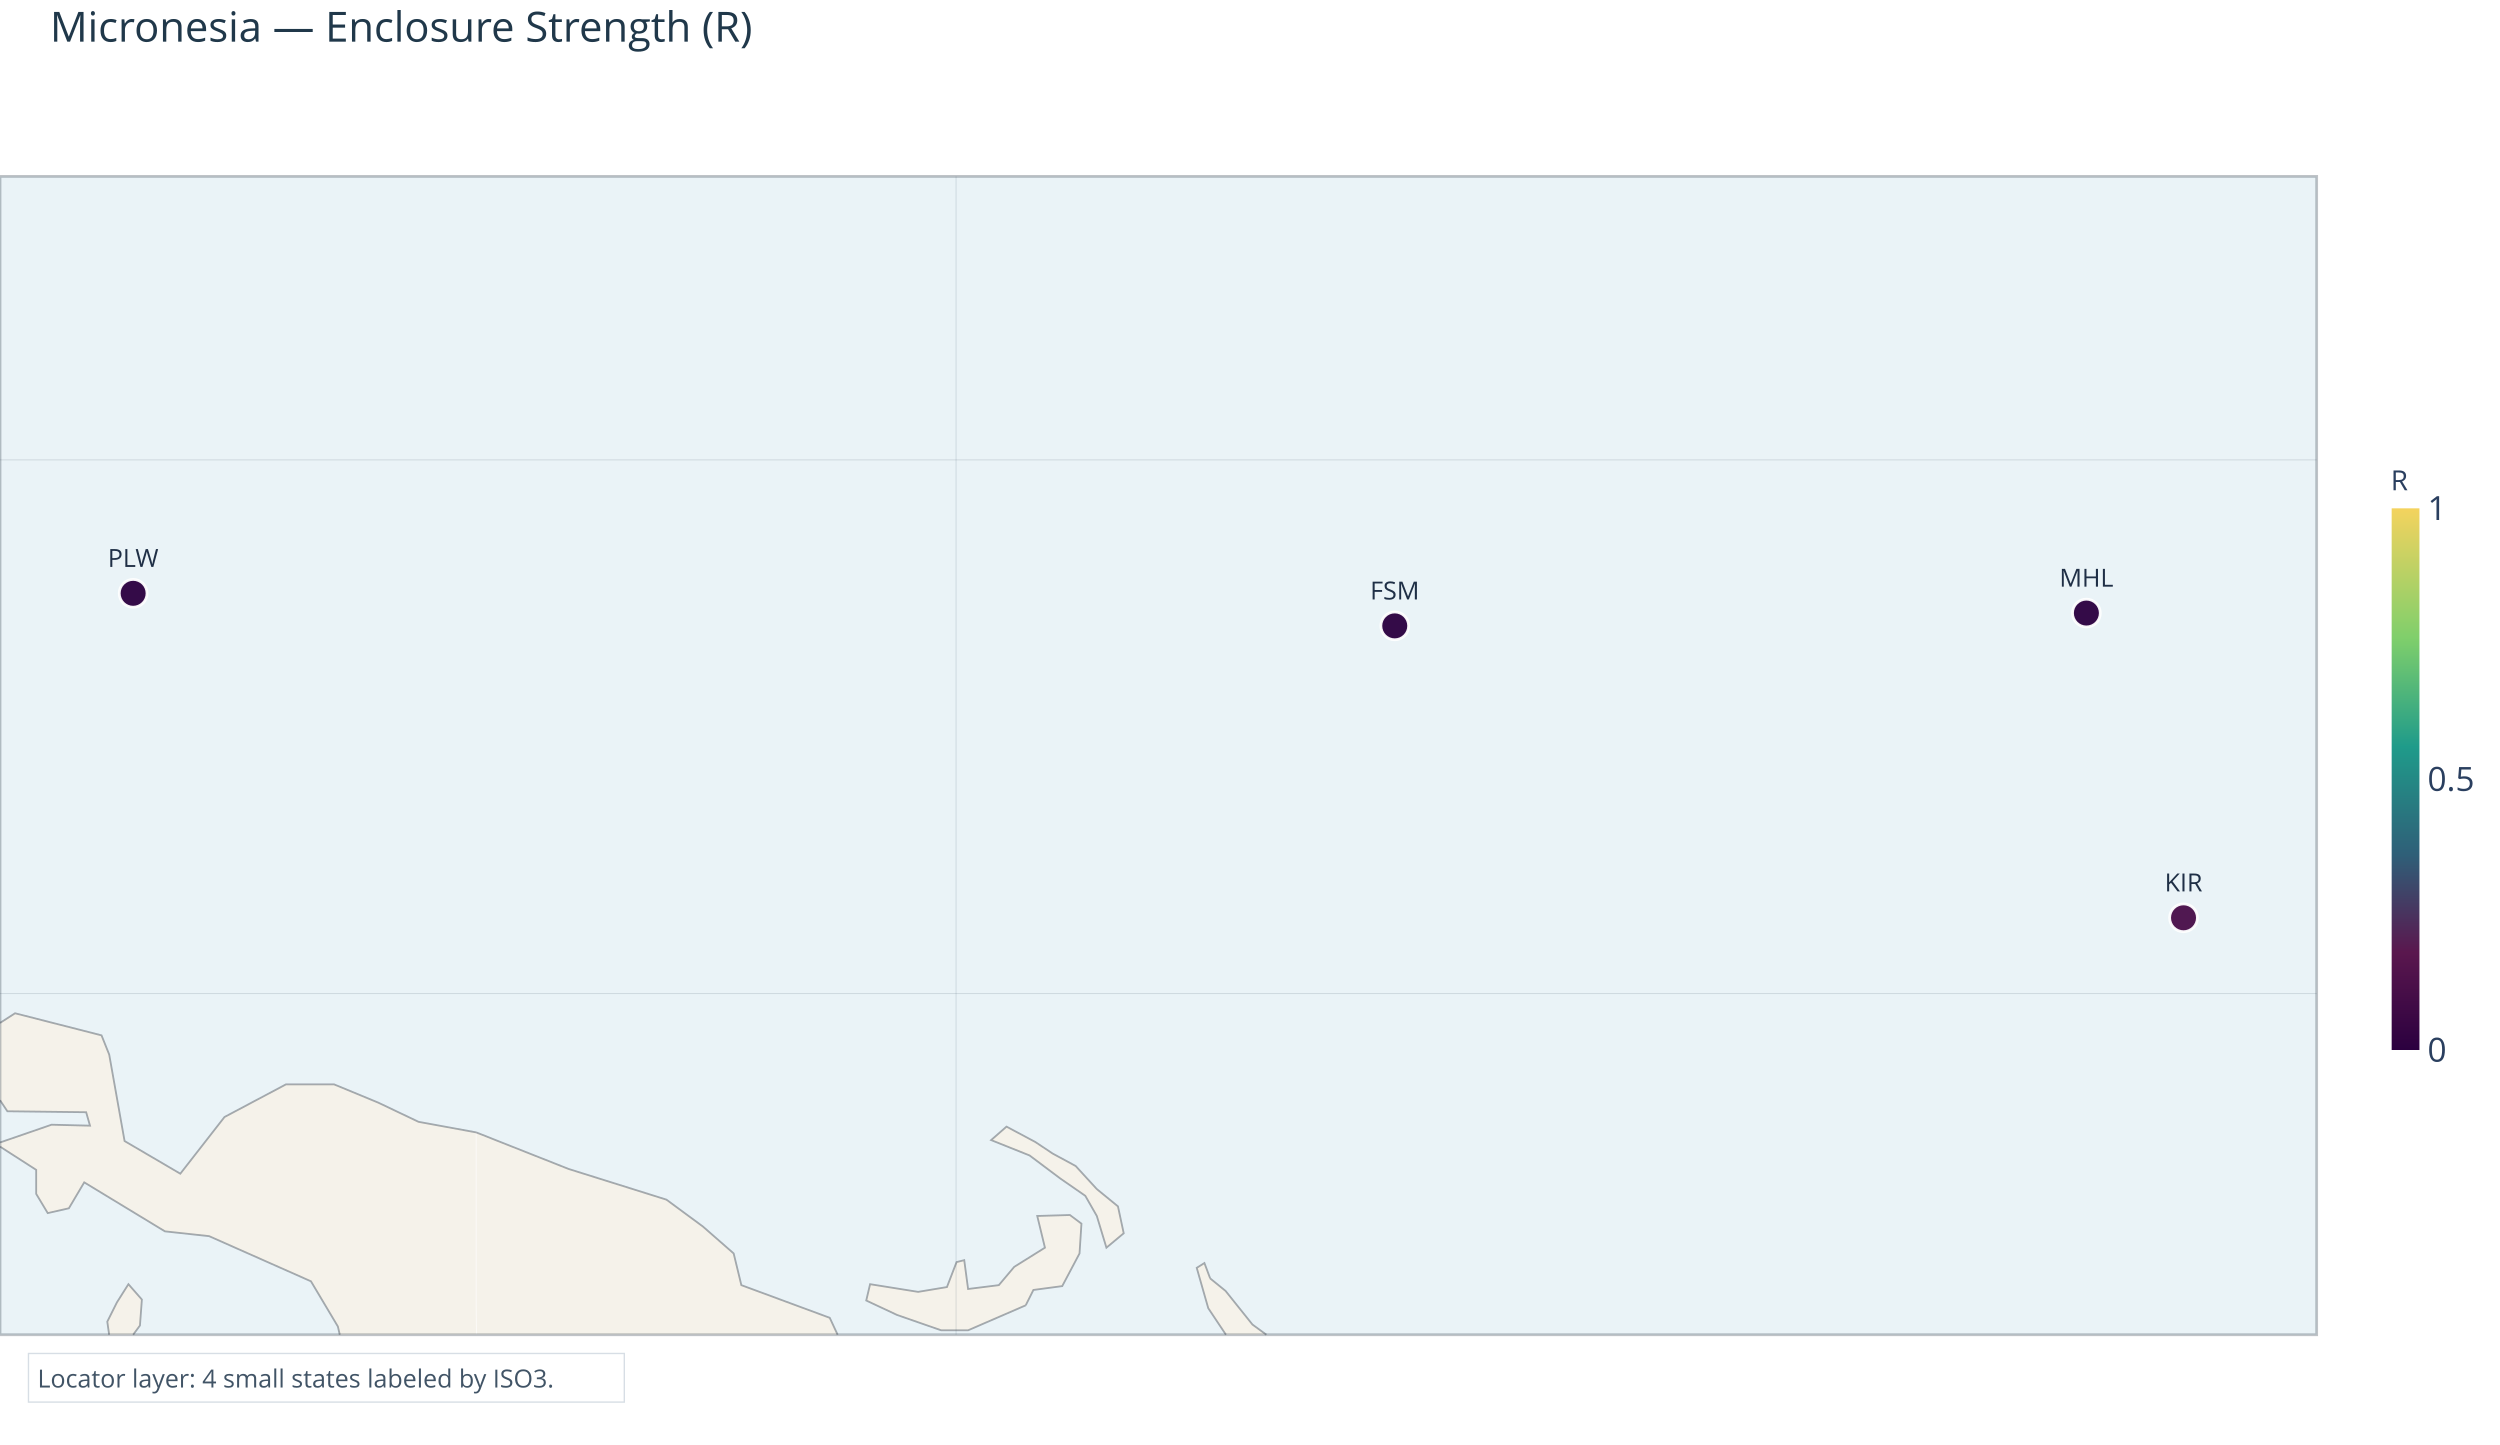
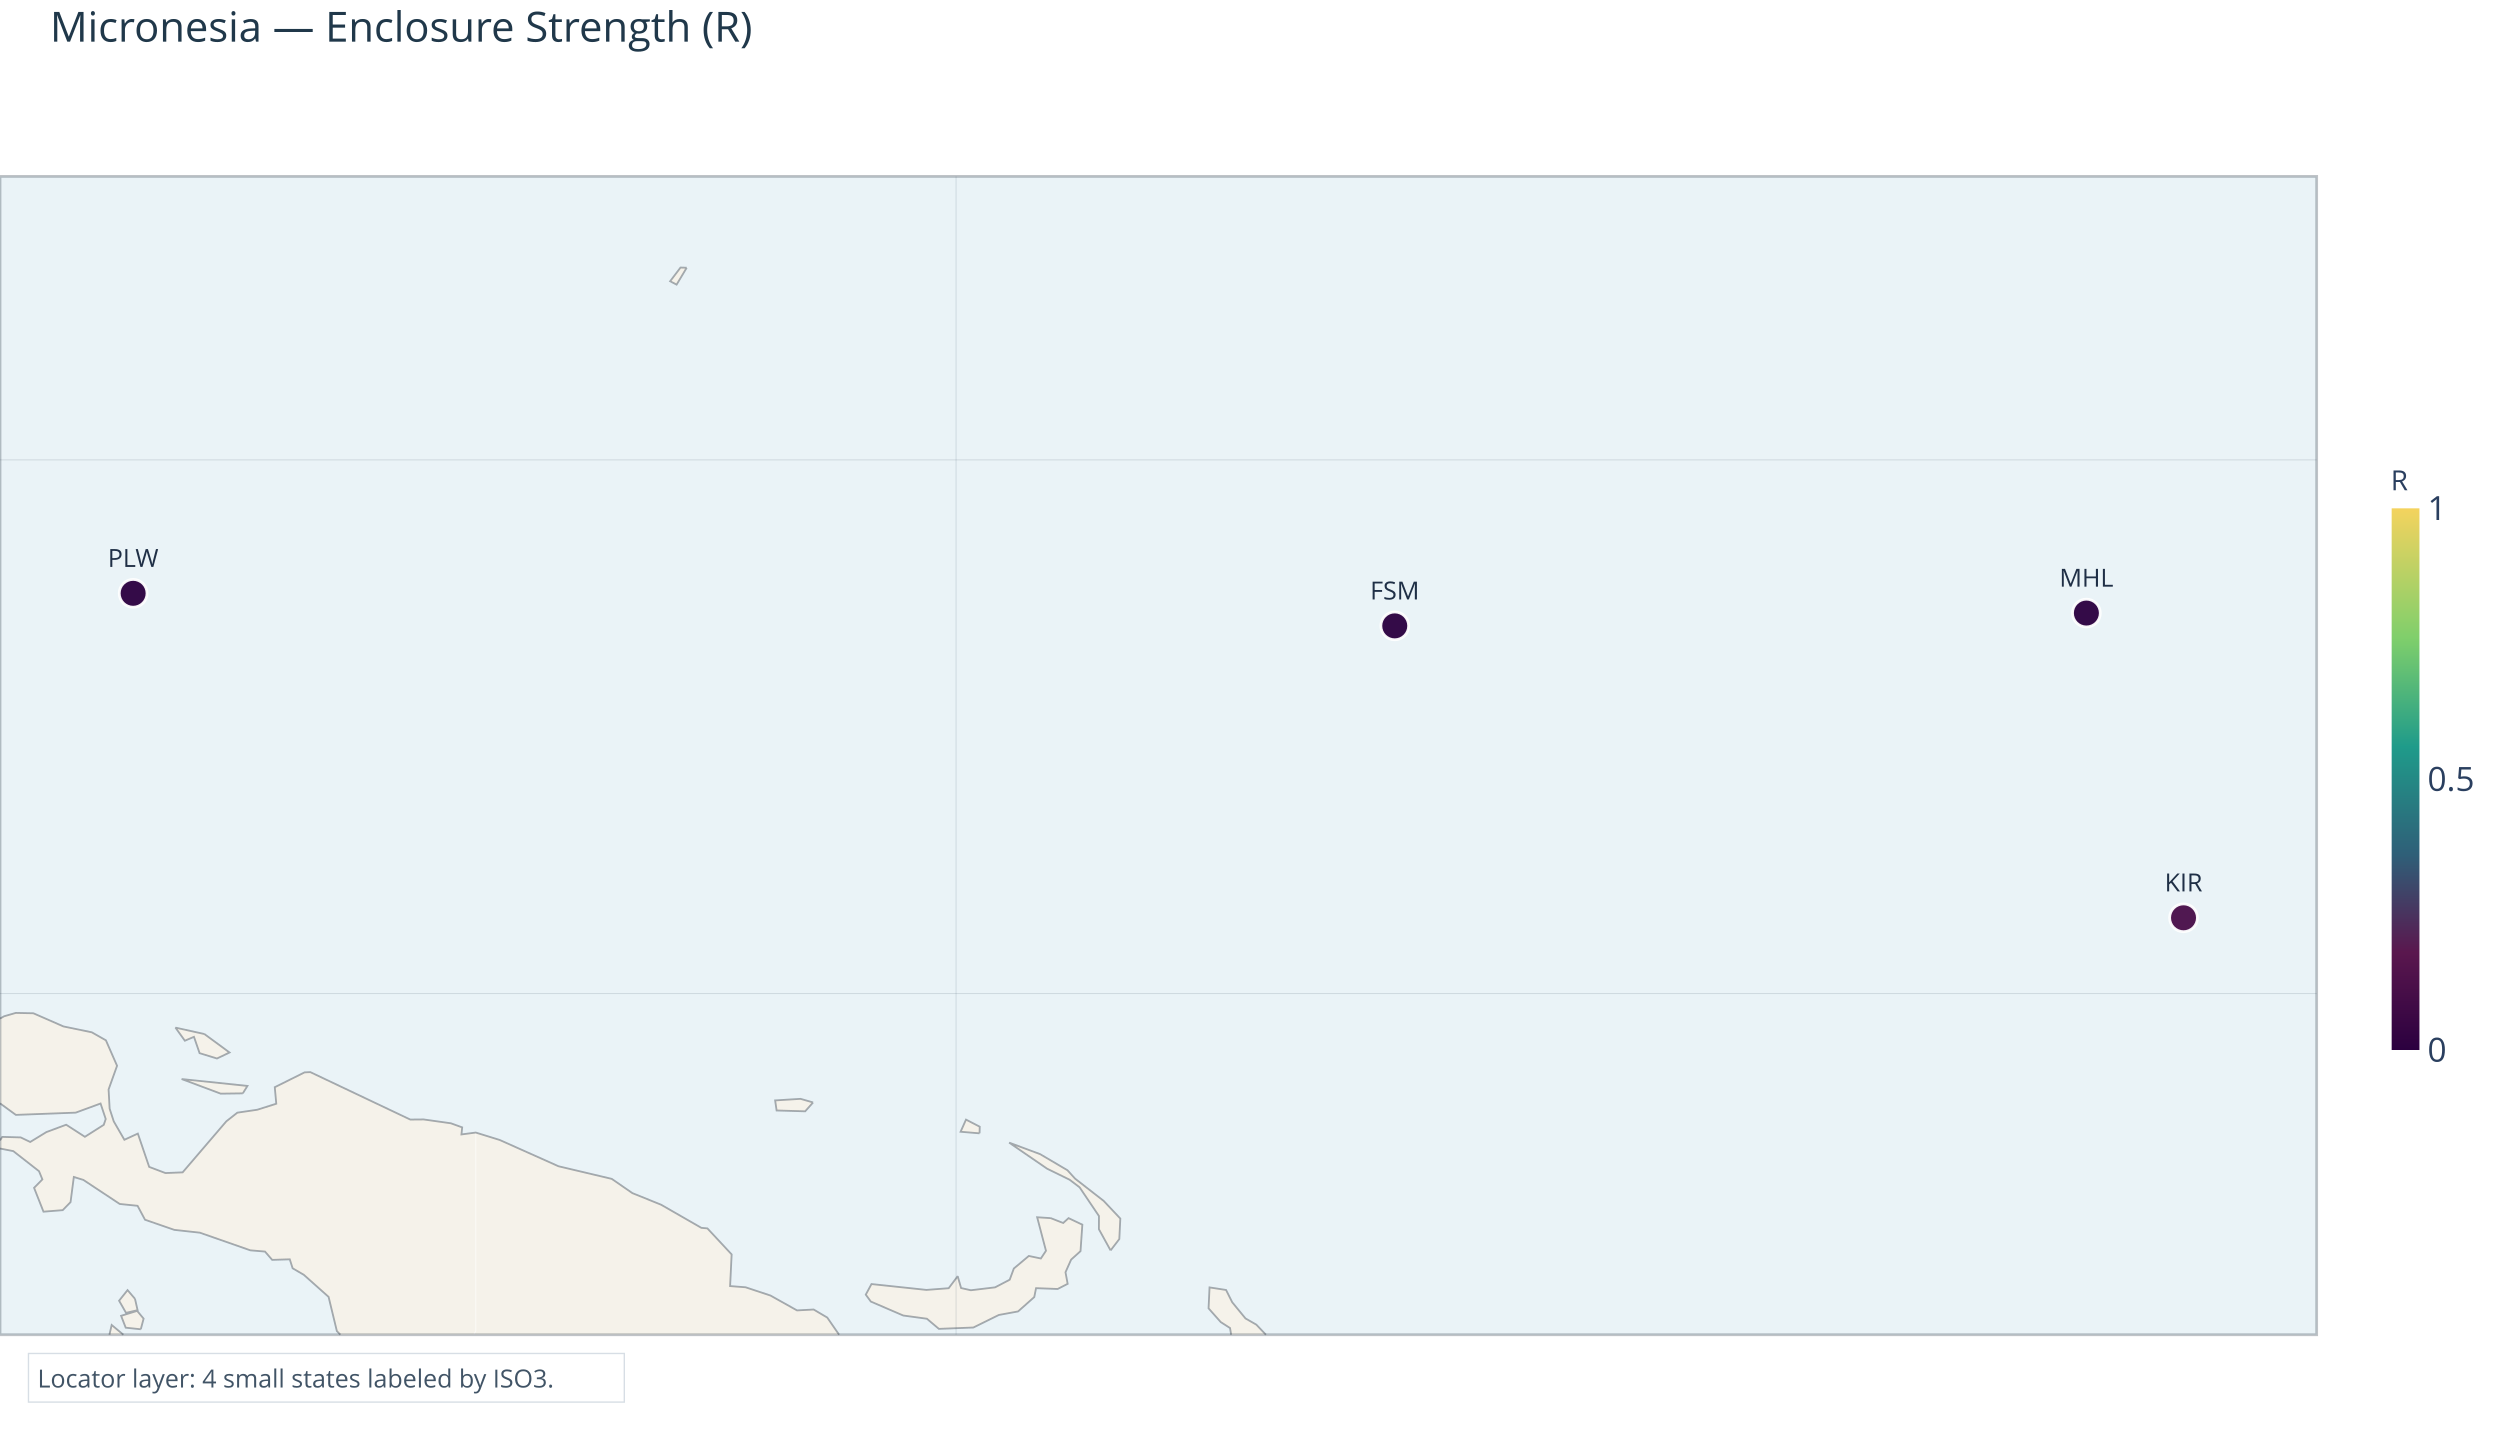
<svg xmlns="http://www.w3.org/2000/svg" class="main-svg" width="900" height="520" style="" viewBox="0 0 900 520">
  <rect x="0" y="0" width="900" height="520" style="fill: rgb(255, 255, 255); fill-opacity: 1;" />
-   <defs id="defs-a50747">
+   <defs id="defs-13a97f">
    <g class="clips">
-       <clipPath id="clipa50747geo">
+       <clipPath id="clip13a97fgeo">
        <rect x="-0.5" y="63.002" width="835" height="417.997" />
      </clipPath>
    </g>
    <g class="gradients">
-       <linearGradient x1="0" x2="0" y1="1" y2="0" id="ga50747-cbcoloraxis">
+       <linearGradient x1="0" y1="1" x2="0" y2="0" gradientUnits="objectBoundingBox" id="g13a97f-cbcoloraxis">
        <stop offset="0%" stop-color="rgb(43, 0, 63)" stop-opacity="1" />
        <stop offset="18%" stop-color="rgb(90, 23, 78)" stop-opacity="1" />
        <stop offset="36%" stop-color="rgb(47, 95, 120)" stop-opacity="1" />
        <stop offset="56%" stop-color="rgb(31, 155, 138)" stop-opacity="1" />
        <stop offset="76%" stop-color="rgb(127, 207, 107)" stop-opacity="1" />
        <stop offset="100%" stop-color="rgb(244, 211, 94)" stop-opacity="1" />
      </linearGradient>
    </g>
    <g class="patterns" />
  </defs>
  <g class="bglayer" />
  <g class="layer-below">
    <g class="imagelayer" />
    <g class="shapelayer" />
  </g>
  <g class="cartesianlayer" />
  <g class="polarlayer" />
  <g class="smithlayer" />
  <g class="ternarylayer" />
  <g class="geolayer">
-     <g class="geo geo" clip-path="url(#clipa50747geo)">
+     <g class="geo geo" clip-path="url(#clip13a97fgeo)">
      <g class="layer bg">
        <rect x="-0.5" y="63.002" width="835" height="417.997" style="pointer-events: all; fill: rgb(255, 255, 255); fill-opacity: 0;" />
      </g>
      <g class="layer ocean">
-         <path d="M394.853,428.068L387.245,419.767L378.944,415.271L372.719,411.121L362.343,405.587L356.809,410.429L370.644,415.963L381.711,424.264L390.703,430.489L394.853,437.752L398.312,449.165L404.537,443.977L402.462,434.293ZM369.26,469.916L372.027,464.383L382.403,462.999L388.628,451.24L389.32,440.519L385.169,437.406L373.41,437.752L376.177,449.165L365.11,456.082L359.576,462.653L348.509,464.037L347.125,453.661L344.359,454.353L340.9,463.345L330.524,465.074L313.232,462.308L311.848,468.187L322.916,473.375L338.825,478.909L348.509,478.909L358.884,474.413ZM301.546,480.498L298.706,474.413L266.887,462.653L264.12,451.24L253.053,441.556L239.91,431.872L204.633,420.805L171.431,407.663L150.68,403.858L136.154,396.941L120.245,390.37L102.952,390.37L80.817,402.129L64.908,422.534L44.848,410.775L39.315,379.648L36.548,372.731L5.421,364.777L-5.684341886080802e-14,368.261L-5.684341886080802e-14,63.502L834,63.502L834,480.498L455.897,480.498L450.882,476.834L441.198,464.729L435.664,460.233L435.664,460.233L433.589,454.699L430.822,456.428L434.973,470.954L441.335,480.498L301.546,480.498ZM-5.684341886080802e-14,396.073L2.654,400.054L31.014,400.4L32.398,405.242L18.563,404.896L-5.684341886080802e-14,411.297L-5.684341886080802e-14,396.073ZM-5.684341886080802e-14,412.775L13.03,421.151L13.03,429.797L17.18,436.714L24.789,434.985L30.322,425.647L59.374,443.286L75.284,445.015L111.944,461.27L121.628,477.525L122.322,480.498L47.937,480.498L47.937,480.498L50.382,477.179L51.074,467.841L46.232,462.308L42.081,468.879L38.623,475.796L39.295,480.498L-5.684341886080802e-14,480.498Z" style="stroke: none; fill: rgb(234, 243, 247); fill-opacity: 1;" />
+         <path d="M50.683,478.54L51.699,474.714L49.382,471.915L43.6,473.69L45.253,477.968ZM48.594,467.569L45.917,464.442L42.874,468.258L45.371,472.624L49.534,471.668ZM378.271,438.528L373.382,438.216L376.549,450.279L374.709,453.058L370.373,452.145L364.978,456.67L363.498,460.688L358.242,463.444L349.506,464.491L345.993,463.695L344.768,459.436L341.518,463.76L333.515,464.367L313.734,462.261L311.68,466.074L313.499,468.564L325.167,473.586L333.681,474.744L338.004,478.394L350.419,477.906L359.583,473.388L366.507,472.117L372.337,466.935L372.98,463.737L380.761,464.033L384.358,462.18L383.576,458.009L385.603,453.465L388.985,450.412L389.642,440.885L384.683,438.528L382.739,440.283ZM399.809,450.156L402.956,446.05L403.316,438.687L397.347,432.348L387.021,424.303L384.282,421.286L374.426,415.487L363.297,411.349L376.964,420.731L385.063,424.7L388.66,427.44L395.625,437.777L395.604,442.51ZM247.212,96.386L244.978,96.321L241.25,101.249L243.574,102.465ZM352.639,408.001L352.701,405.609L347.763,403.057L345.813,407.432ZM292.709,396.881L288.185,395.584L279.049,396.152L279.581,399.774L289.859,400.076ZM87.409,393.61L89.076,390.938L65.387,388.458L79.462,393.721ZM73.583,372.25L63.167,369.946L66.549,374.659L69.827,373.261L71.854,379.145L78.113,381.06L82.623,378.901ZM44.407,480.498L40.204,476.996L39.392,480.498L-5.684341886080802e-14,480.498L-5.684341886080802e-14,413.465L4.785,414.402L14.053,421.641L15.257,424.589L12.269,427.622L15.651,436.204L22.574,435.658L25.396,432.771L26.579,423.715L30.009,424.768L43.102,433.431L49.521,434.088L52.204,439.103L62.745,442.751L71.937,443.762L90.12,450.12L95.397,450.565L97.984,453.556L104.319,453.357L105.343,456.579L109.375,458.936L118.29,466.874L121.271,479.187L122.517,480.498L44.407,480.498ZM455.723,480.498L452.284,476.876L448.376,474.64L443.597,468.814L441.377,464.39L435.436,463.467L435.083,471.002L439.468,475.95L442.815,478.095L443.211,480.498L302.073,480.498L302.073,480.498L297.82,474.327L292.916,471.428L286.926,471.746L277.375,466.396L268.397,463.418L262.837,462.992L263.39,451.589L254.668,442.221L252.497,442.026L238.014,433.707L227.653,429.524L220.231,424.394L201.052,419.85L179.902,410.39L171.277,407.721L166.124,408.398L166.38,405.856L162.327,404.386L152.506,403.002L147.699,403.044L111.713,385.962L109.638,386.056L98.918,391.393L99.457,397.339L92.624,399.504L85.444,400.56L81.481,403.674L65.746,422.05L59.556,422.301L53.705,420.084L49.624,408.089L44.776,410.319L40.951,403.7L39.471,399.133L39.091,392.206L42.141,383.68L38.122,374.513L33.046,371.629L22.83,369.516L12.02,364.78L5.684,364.647L1.472,365.866L-5.684341886080802e-14,366.692L-5.684341886080802e-14,63.502L834,63.502L834,480.498ZM-5.684341886080802e-14,397.2L5.712,401.36L27.257,400.551L36.2,397.261L38.06,402.845L37.348,404.945L30.563,409.249L23.826,404.9L16.695,407.552L10.879,411.112L7.455,409.467L0.815,409.282L-5.684341886080802e-14,410.544L-5.684341886080802e-14,397.2Z" style="stroke: none; fill: rgb(234, 243, 247); fill-opacity: 1;" />
      </g>
      <g class="layer land">
-         <path d="M39.295,480.498L38.623,475.796L42.081,468.879L46.232,462.308L51.074,467.841L50.382,477.179L47.937,480.498L39.295,480.498ZM441.335,480.498L434.973,470.954L430.822,456.428L433.589,454.699L435.664,460.233L435.664,460.233L441.198,464.729L450.882,476.834L455.897,480.498L441.335,480.498ZM369.26,469.916L358.884,474.413L348.509,478.909L338.825,478.909L322.916,473.375L311.848,468.187L313.232,462.308L330.524,465.074L340.9,463.345L344.359,454.353L347.125,453.661L348.509,464.037L359.576,462.653L365.11,456.082L376.177,449.165L373.41,437.752L385.169,437.406L389.32,440.519L388.628,451.24L382.403,462.999L372.027,464.383ZM394.853,428.068L402.462,434.293L404.537,443.977L398.312,449.165L394.853,437.752L390.703,430.489L381.711,424.264L370.644,415.963L356.809,410.429L362.343,405.587L372.719,411.121L378.944,415.271L387.245,419.767ZM122.322,480.498L121.628,477.525L111.944,461.27L75.284,445.015L59.374,443.286L30.322,425.647L24.789,434.985L17.18,436.714L13.03,429.797L13.03,421.151L-5.684341886080802e-14,412.775L-5.6621374255882984e-14,411.297L-5.6621374255882984e-14,411.297L18.563,404.896L32.398,405.242L31.014,400.4L2.654,400.054L-5.684341886080802e-14,396.073L-5.684341886080802e-14,368.261L-5.684341886080802e-14,368.261L5.421,364.777L36.548,372.731L39.315,379.648L44.848,410.775L64.908,422.534L80.817,402.129L102.952,390.37L120.245,390.37L136.154,396.941L150.68,403.858L171.431,407.663L171.431,407.663L204.633,420.805L239.91,431.872L253.053,441.556L264.12,451.24L266.887,462.653L298.706,474.413L301.546,480.498L122.322,480.498Z" style="stroke: none; fill: rgb(245, 242, 234); fill-opacity: 1;" />
+         <path d="M247.212,96.386L243.574,102.465L241.25,101.249L244.978,96.321ZM39.392,480.498L40.204,476.996L44.407,480.498L39.392,480.498ZM50.683,478.54L45.253,477.968L43.6,473.69L49.382,471.915L51.699,474.714ZM48.594,467.569L49.534,471.668L45.371,472.624L42.874,468.258L45.917,464.442ZM87.409,393.61L79.462,393.721L65.387,388.458L89.076,390.938ZM73.583,372.25L82.623,378.901L78.113,381.06L71.854,379.145L69.827,373.261L66.549,374.659L63.167,369.946ZM122.517,480.498L121.271,479.187L118.29,466.874L109.375,458.936L105.343,456.579L104.319,453.357L97.984,453.556L95.397,450.565L90.12,450.12L71.937,443.762L62.745,442.751L52.204,439.103L49.521,434.088L43.102,433.431L30.009,424.768L26.579,423.715L25.396,432.771L22.574,435.658L15.651,436.204L12.269,427.622L15.257,424.589L14.053,421.641L4.785,414.402L-5.684341886080802e-14,413.465L-5.684341886080802e-14,410.544L-5.684341886080802e-14,410.544L0.815,409.282L7.455,409.467L10.879,411.112L16.695,407.552L23.826,404.9L30.563,409.249L37.348,404.945L38.06,402.845L36.2,397.261L27.257,400.551L5.712,401.36L-5.684341886080802e-14,397.2L-5.684341886080802e-14,366.692L-5.684341886080802e-14,366.692L1.472,365.866L5.684,364.647L12.02,364.78L22.83,369.516L33.046,371.629L38.122,374.513L42.141,383.68L39.091,392.206L39.471,399.133L40.951,403.7L44.776,410.319L49.624,408.089L53.705,420.084L59.556,422.301L65.746,422.05L81.481,403.674L85.444,400.56L92.624,399.504L99.457,397.339L98.918,391.393L109.638,386.056L111.713,385.962L147.699,403.044L152.506,403.002L162.327,404.386L166.38,405.856L166.124,408.398L171.277,407.721L179.902,410.39L201.052,419.85L220.231,424.394L227.653,429.524L238.014,433.707L252.497,442.026L254.668,442.221L263.39,451.589L262.837,462.992L268.397,463.418L277.375,466.396L286.926,471.746L292.916,471.428L297.82,474.327L302.073,480.498L122.517,480.498ZM443.211,480.498L442.815,478.095L439.468,475.95L435.083,471.002L435.436,463.467L441.377,464.39L443.597,468.814L448.376,474.64L452.284,476.876L455.723,480.498L443.211,480.498ZM378.271,438.528L382.739,440.283L384.683,438.528L389.642,440.885L388.985,450.412L385.603,453.465L383.576,458.009L384.358,462.18L380.761,464.033L372.98,463.737L372.337,466.935L366.507,472.117L359.583,473.388L350.419,477.906L338.004,478.394L333.681,474.744L325.167,473.586L313.499,468.564L311.68,466.074L313.734,462.261L333.515,464.367L341.518,463.76L344.768,459.436L345.993,463.695L349.506,464.491L358.242,463.444L363.498,460.688L364.978,456.67L370.373,452.145L374.709,453.058L376.549,450.279L373.382,438.216ZM399.809,450.156L395.604,442.51L395.625,437.777L388.66,427.44L385.063,424.7L376.964,420.731L363.297,411.349L374.426,415.487L384.282,421.286L387.021,424.303L397.347,432.348L403.316,438.687L402.956,446.05ZM352.639,408.001L345.813,407.432L347.763,403.057L352.701,405.609ZM292.709,396.881L289.859,400.076L279.581,399.774L279.049,396.152L288.185,395.584Z" style="stroke: none; fill: rgb(245, 242, 234); fill-opacity: 1;" />
      </g>
      <g class="layer countries">
-         <path d="M171.544,480.498L171.431,470.262L171.431,407.663L171.431,407.663L204.633,420.805L239.91,431.872L253.053,441.556L264.12,451.24L266.887,462.653L298.706,474.413L301.546,480.498L171.544,480.498ZM394.853,428.068L402.462,434.293L404.537,443.977L398.312,449.165L394.853,437.752L390.703,430.489L381.711,424.264L370.644,415.963L356.809,410.429L362.343,405.587L372.719,411.121L378.944,415.271L387.245,419.767ZM369.26,469.916L358.884,474.413L348.509,478.909L338.825,478.909L322.916,473.375L311.848,468.187L313.232,462.308L330.524,465.074L340.9,463.345L344.359,454.353L347.125,453.661L348.509,464.037L359.576,462.653L365.11,456.082L376.177,449.165L373.41,437.752L385.169,437.406L389.32,440.519L388.628,451.24L382.403,462.999L372.027,464.383ZM441.335,480.498L434.973,470.954L430.822,456.428L433.589,454.699L435.664,460.233L435.664,460.233L441.198,464.729L450.882,476.834L455.897,480.498L441.335,480.498ZM122.322,480.498L121.628,477.525L111.944,461.27L75.284,445.015L59.374,443.286L30.322,425.647L24.789,434.985L17.18,436.714L13.03,429.797L13.03,421.151L-5.684341886080802e-14,412.775L-5.6621374255882984e-14,411.297L-5.6621374255882984e-14,411.297L18.563,404.896L32.398,405.242L31.014,400.4L2.654,400.054L-5.684341886080802e-14,396.073L-5.684341886080802e-14,368.261L-5.684341886080802e-14,368.261L5.421,364.777L36.548,372.731L39.315,379.648L44.848,410.775L64.908,422.534L80.817,402.129L102.952,390.37L120.245,390.37L136.154,396.941L150.68,403.858L171.431,407.663L171.431,407.663L171.431,470.262L171.544,480.498L122.322,480.498ZM39.295,480.498L38.623,475.796L42.081,468.879L46.232,462.308L51.074,467.841L50.382,477.179L47.937,480.498L39.295,480.498Z" style="fill: none; stroke-miterlimit: 2; stroke: rgb(255, 255, 255); stroke-opacity: 0.62; stroke-width: 0.35px;" />
+         <path d="M247.212,96.386L243.574,102.465L241.25,101.249L244.978,96.321ZM39.392,480.498L40.204,476.996L44.407,480.498L39.392,480.498ZM50.683,478.54L45.253,477.968L43.6,473.69L49.382,471.915L51.699,474.714ZM48.594,467.569L49.534,471.668L45.371,472.624L42.874,468.258L45.917,464.442ZM87.409,393.61L79.462,393.721L65.387,388.458L89.076,390.938ZM73.583,372.25L82.623,378.901L78.113,381.06L71.854,379.145L69.827,373.261L66.549,374.659L63.167,369.946ZM122.517,480.498L121.271,479.187L118.29,466.874L109.375,458.936L105.343,456.579L104.319,453.357L97.984,453.556L95.397,450.565L90.12,450.12L71.937,443.762L62.745,442.751L52.204,439.103L49.521,434.088L43.102,433.431L30.009,424.768L26.579,423.715L25.396,432.771L22.574,435.658L15.651,436.204L12.269,427.622L15.257,424.589L14.053,421.641L4.785,414.402L-5.684341886080802e-14,413.465L-5.684341886080802e-14,410.544L-5.684341886080802e-14,410.544L0.815,409.282L7.455,409.467L10.879,411.112L16.695,407.552L23.826,404.9L30.563,409.249L37.348,404.945L38.06,402.845L36.2,397.261L27.257,400.551L5.712,401.36L-5.684341886080802e-14,397.2L-5.684341886080802e-14,366.692L-5.684341886080802e-14,366.692L1.472,365.866L5.684,364.647L12.02,364.78L22.83,369.516L33.046,371.629L38.122,374.513L42.141,383.68L39.091,392.206L39.471,399.133L40.951,403.7L44.776,410.319L49.624,408.089L53.705,420.084L59.556,422.301L65.746,422.05L81.481,403.674L85.444,400.56L92.624,399.504L99.457,397.339L98.918,391.393L109.638,386.056L111.713,385.962L147.699,403.044L152.506,403.002L162.327,404.386L166.38,405.856L166.124,408.398L171.277,407.721L171.277,407.721L171.277,444.639L171.277,479.155L170.538,480.498L122.517,480.498ZM170.538,480.498L171.277,479.155L171.277,444.639L171.277,407.721L179.902,410.39L201.052,419.85L220.231,424.394L227.653,429.524L238.014,433.707L252.497,442.026L254.668,442.221L263.39,451.589L262.837,462.992L268.397,463.418L277.375,466.396L286.926,471.746L292.916,471.428L297.82,474.327L302.073,480.498L170.538,480.498ZM443.211,480.498L442.815,478.095L439.468,475.95L435.083,471.002L435.436,463.467L441.377,464.39L443.597,468.814L448.376,474.64L452.284,476.876L455.723,480.498L443.211,480.498ZM378.271,438.528L382.739,440.283L384.683,438.528L389.642,440.885L388.985,450.412L385.603,453.465L383.576,458.009L384.358,462.18L380.761,464.033L372.98,463.737L372.337,466.935L366.507,472.117L359.583,473.388L350.419,477.906L338.004,478.394L333.681,474.744L325.167,473.586L313.499,468.564L311.68,466.074L313.734,462.261L333.515,464.367L341.518,463.76L344.768,459.436L345.993,463.695L349.506,464.491L358.242,463.444L363.498,460.688L364.978,456.67L370.373,452.145L374.709,453.058L376.549,450.279L373.382,438.216ZM399.809,450.156L395.604,442.51L395.625,437.777L388.66,427.44L385.063,424.7L376.964,420.731L363.297,411.349L374.426,415.487L384.282,421.286L387.021,424.303L397.347,432.348L403.316,438.687L402.956,446.05ZM352.639,408.001L345.813,407.432L347.763,403.057L352.701,405.609ZM292.709,396.881L289.859,400.076L279.581,399.774L279.049,396.152L288.185,395.584Z" style="fill: none; stroke-miterlimit: 2; stroke: rgb(255, 255, 255); stroke-opacity: 0.62; stroke-width: 0.35px;" />
      </g>
      <g class="layer coastlines">
-         <path d="M171.431,407.663L204.633,420.805L239.91,431.872L253.053,441.556L264.12,451.24L266.887,462.653L298.706,474.413L301.546,480.498M122.322,480.498L121.628,477.525L111.944,461.27L75.284,445.015L59.374,443.286L30.322,425.647L24.789,434.985L17.18,436.714L13.03,429.797L13.03,421.151L-5.684341886080802e-14,412.775M-5.6621374255882984e-14,411.297L18.563,404.896L32.398,405.242L31.014,400.4L2.654,400.054L-5.684341886080802e-14,396.073M-5.684341886080802e-14,368.261L5.421,364.777L36.548,372.731L39.315,379.648L44.848,410.775L64.908,422.534L80.817,402.129L102.952,390.37L120.245,390.37L136.154,396.941L150.68,403.858L171.431,407.663M39.295,480.498L38.623,475.796L42.081,468.879L46.232,462.308L51.074,467.841L50.382,477.179L47.937,480.498M394.853,428.068L402.462,434.293L404.537,443.977L398.312,449.165L394.853,437.752L390.703,430.489L381.711,424.264L370.644,415.963L356.809,410.429L362.343,405.587L372.719,411.121L378.944,415.271L387.245,419.767L394.853,428.068M369.26,469.916L358.884,474.413L348.509,478.909L338.825,478.909L322.916,473.375L311.848,468.187L313.232,462.308L330.524,465.074L340.9,463.345L344.359,454.353L347.125,453.661L348.509,464.037L359.576,462.653L365.11,456.082L376.177,449.165L373.41,437.752L385.169,437.406L389.32,440.519L388.628,451.24L382.403,462.999L372.027,464.383L369.26,469.916M435.664,460.233L441.198,464.729L450.882,476.834L455.897,480.498M441.335,480.498L434.973,470.954L430.822,456.428L433.589,454.699L435.664,460.233" style="fill: none; stroke-miterlimit: 2; stroke: rgb(43, 55, 68); stroke-opacity: 0.42; stroke-width: 0.65px;" />
+         <path d="M247.212,96.386L243.574,102.465L241.25,101.249L244.978,96.321L247.212,96.386M39.392,480.498L40.204,476.996L44.407,480.498M50.683,478.54L45.253,477.968L43.6,473.69L49.382,471.915L51.699,474.714L50.683,478.54M48.594,467.569L49.534,471.668L45.371,472.624L42.874,468.258L45.917,464.442L48.594,467.569M87.409,393.61L79.462,393.721L65.387,388.458L89.076,390.938L87.409,393.61M73.583,372.25L82.623,378.901L78.113,381.06L71.854,379.145L69.827,373.261L66.549,374.659L63.167,369.946L73.583,372.25M122.517,480.498L121.271,479.187L118.29,466.874L109.375,458.936L105.343,456.579L104.319,453.357L97.984,453.556L95.397,450.565L90.12,450.12L71.937,443.762L62.745,442.751L52.204,439.103L49.521,434.088L43.102,433.431L30.009,424.768L26.579,423.715L25.396,432.771L22.574,435.658L15.651,436.204L12.269,427.622L15.257,424.589L14.053,421.641L4.785,414.402L-5.684341886080802e-14,413.465M-5.684341886080802e-14,410.544L0.815,409.282L7.455,409.467L10.879,411.112L16.695,407.552L23.826,404.9L30.563,409.249L37.348,404.945L38.06,402.845L36.2,397.261L27.257,400.551L5.712,401.36L-5.684341886080802e-14,397.2M-5.684341886080802e-14,366.692L1.472,365.866L5.684,364.647L12.02,364.78L22.83,369.516L33.046,371.629L38.122,374.513L42.141,383.68L39.091,392.206L39.471,399.133L40.951,403.7L44.776,410.319L49.624,408.089L53.705,420.084L59.556,422.301L65.746,422.05L81.481,403.674L85.444,400.56L92.624,399.504L99.457,397.339L98.918,391.393L109.638,386.056L111.713,385.962L147.699,403.044L152.506,403.002L162.327,404.386L166.38,405.856L166.124,408.398L171.277,407.721L179.902,410.39L201.052,419.85L220.231,424.394L227.653,429.524L238.014,433.707L252.497,442.026L254.668,442.221L263.39,451.589L262.837,462.992L268.397,463.418L277.375,466.396L286.926,471.746L292.916,471.428L297.82,474.327L302.073,480.498M443.211,480.498L442.815,478.095L439.468,475.95L435.083,471.002L435.436,463.467L441.377,464.39L443.597,468.814L448.376,474.64L452.284,476.876L455.723,480.498M378.271,438.528L382.739,440.283L384.683,438.528L389.642,440.885L388.985,450.412L385.603,453.465L383.576,458.009L384.358,462.18L380.761,464.033L372.98,463.737L372.337,466.935L366.507,472.117L359.583,473.388L350.419,477.906L338.004,478.394L333.681,474.744L325.167,473.586L313.499,468.564L311.68,466.074L313.734,462.261L333.515,464.367L341.518,463.76L344.768,459.436L345.993,463.695L349.506,464.491L358.242,463.444L363.498,460.688L364.978,456.67L370.373,452.145L374.709,453.058L376.549,450.279L373.382,438.216L378.271,438.528M399.809,450.156L395.604,442.51L395.625,437.777L388.66,427.44L385.063,424.7L376.964,420.731L363.297,411.349L374.426,415.487L384.282,421.286L387.021,424.303L397.347,432.348L403.316,438.687L402.956,446.05L399.809,450.156M352.639,408.001L345.813,407.432L347.763,403.057L352.701,405.609L352.639,408.001M292.709,396.881L289.859,400.076L279.581,399.774L279.049,396.152L288.185,395.584L292.709,396.881" style="fill: none; stroke-miterlimit: 2; stroke: rgb(43, 55, 68); stroke-opacity: 0.42; stroke-width: 0.65px;" />
      </g>
      <g class="layer lataxis">
        <path d="M-5.684341886080802e-14,357.687L7.972,357.687L56.002,357.687L104.033,357.687L152.063,357.687L200.094,357.687L248.124,357.687L296.155,357.687L344.186,357.687L392.216,357.687L440.247,357.687L488.277,357.687L536.308,357.687L584.339,357.687L632.369,357.687L680.4,357.687L728.43,357.687L776.461,357.687L824.491,357.687L834,357.687M-5.684341886080802e-14,165.564L7.972,165.564L56.002,165.564L104.033,165.564L152.063,165.564L200.094,165.564L248.124,165.564L296.155,165.564L344.186,165.564L392.216,165.564L440.247,165.564L488.277,165.564L536.308,165.564L584.339,165.564L632.369,165.564L680.4,165.564L728.43,165.564L776.461,165.564L824.491,165.564L834,165.564" style="fill: none; stroke: rgb(55, 74, 92); stroke-opacity: 0.16; stroke-width: 0.35px;" />
      </g>
      <g class="layer lonaxis">
        <path d="M344.186,480.498L344.186,453.748L344.186,405.717L344.186,357.687L344.186,309.656L344.186,261.625L344.186,213.595L344.186,165.564L344.186,117.534L344.186,69.503L344.186,63.502" style="fill: none; stroke: rgb(55, 74, 92); stroke-opacity: 0.16; stroke-width: 0.35px;" />
      </g>
      <g class="layer frame">
        <path d="M-5.684341886080802e-14,63.502L834,63.502L834,480.498L-5.684341886080802e-14,480.498Z" style="fill: none; stroke-miterlimit: 2; stroke: rgb(43, 55, 68); stroke-opacity: 0.3; stroke-width: 1px;" />
      </g>
      <g class="layer backplot">
        <g class="choroplethlayer">
          <g class="trace choropleth">
            <path class="choroplethlocation" fill="rgb(43, 0, 63)" style="stroke: rgb(255, 255, 255); stroke-opacity: 0.78; stroke-width: 0.32px; opacity: 1;" />
            <path class="choroplethlocation" fill="rgb(72, 14, 72)" style="stroke: rgb(255, 255, 255); stroke-opacity: 0.78; stroke-width: 0.32px; opacity: 1;" />
            <path class="choroplethlocation" fill="rgb(43, 0, 63)" style="stroke: rgb(255, 255, 255); stroke-opacity: 0.78; stroke-width: 0.32px; opacity: 1;" />
            <path class="choroplethlocation" fill="rgb(43, 0, 63)" style="stroke: rgb(255, 255, 255); stroke-opacity: 0.78; stroke-width: 0.32px; opacity: 1;" />
          </g>
        </g>
      </g>
      <g class="layer lakes">
        <path style="stroke: none; fill: rgb(234, 243, 247); fill-opacity: 1;" />
      </g>
      <g class="layer frontplot">
        <g class="scatterlayer">
          <g class="trace scattergeo" style="opacity: 1;">
            <path class="point" d="M5,0A5,5 0 1,1 0,-5A5,5 0 0,1 5,0Z" transform="translate(502.1102,225.3143)" style="opacity: 0.95; stroke-width: 1px; fill: rgb(43, 0, 63); fill-opacity: 1; stroke: rgb(255, 255, 255); stroke-opacity: 0.96;" />
            <path class="point" d="M5,0A5,5 0 1,1 0,-5A5,5 0 0,1 5,0Z" transform="translate(786.067,330.4052)" style="opacity: 0.95; stroke-width: 1px; fill: rgb(72, 14, 72); fill-opacity: 1; stroke: rgb(255, 255, 255); stroke-opacity: 0.96;" />
            <path class="point" d="M5,0A5,5 0 1,1 0,-5A5,5 0 0,1 5,0Z" transform="translate(751.1007,220.7033)" style="opacity: 0.95; stroke-width: 1px; fill: rgb(43, 0, 63); fill-opacity: 1; stroke: rgb(255, 255, 255); stroke-opacity: 0.96;" />
            <path class="point" d="M5,0A5,5 0 1,1 0,-5A5,5 0 0,1 5,0Z" transform="translate(47.933,213.5948)" style="opacity: 0.95; stroke-width: 1px; fill: rgb(43, 0, 63); fill-opacity: 1; stroke: rgb(255, 255, 255); stroke-opacity: 0.96;" />
            <g transform="translate(0,-9.5)">
              <text x="0" y="0" text-anchor="middle" transform="translate(502.1102,225.3143)" style="font-family: 'Open Sans', verdana, arial, sans-serif; font-size: 9px; fill: rgb(31, 47, 70); fill-opacity: 1; white-space: pre;">FSM</text>
            </g>
            <g transform="translate(0,-9.5)">
              <text x="0" y="0" text-anchor="middle" transform="translate(786.067,330.4052)" style="font-family: 'Open Sans', verdana, arial, sans-serif; font-size: 9px; fill: rgb(31, 47, 70); fill-opacity: 1; white-space: pre;">KIR</text>
            </g>
            <g transform="translate(0,-9.5)">
              <text x="0" y="0" text-anchor="middle" transform="translate(751.1007,220.7033)" style="font-family: 'Open Sans', verdana, arial, sans-serif; font-size: 9px; fill: rgb(31, 47, 70); fill-opacity: 1; white-space: pre;">MHL</text>
            </g>
            <g transform="translate(0,-9.5)">
              <text x="0" y="0" text-anchor="middle" transform="translate(47.933,213.5948)" style="font-family: 'Open Sans', verdana, arial, sans-serif; font-size: 9px; fill: rgb(31, 47, 70); fill-opacity: 1; white-space: pre;">PLW</text>
            </g>
          </g>
        </g>
      </g>
    </g>
  </g>
  <g class="funnelarealayer" />
  <g class="pielayer" />
  <g class="iciclelayer" />
  <g class="treemaplayer" />
  <g class="sunburstlayer" />
  <g class="glimages" />
-   <defs id="topdefs-a50747">
+   <defs id="topdefs-13a97f">
    <g class="clips" />
  </defs>
  <g class="layer-above">
    <g class="imagelayer" />
    <g class="shapelayer" />
  </g>
  <g class="infolayer">
    <g class="cbcoloraxis colorbar" transform="translate(0,30)">
-       <rect class="cbbg" x="851" y="126" width="49.641" height="232" style="fill: rgb(0, 0, 0); fill-opacity: 0; stroke: rgb(68, 68, 68); stroke-opacity: 1; stroke-width: 0;" />
+       <rect class="cbbg" x="851" y="126" width="49.625" height="232" style="fill: rgb(0, 0, 0); fill-opacity: 0; stroke: rgb(68, 68, 68); stroke-opacity: 1; stroke-width: 0;" />
      <g class="cbfills" transform="translate(0,153)">
-         <rect class="cbfill gradient_filled" x="861" y="0" width="10" height="195" style="fill: url('#ga50747-cbcoloraxis');" />
+         <rect class="cbfill gradient_filled" style="fill: url('#g13a97f-cbcoloraxis');" x="861" y="0" width="10" height="195" />
      </g>
      <g class="cblines" transform="translate(0,153)" />
      <g class="cbaxis crisp" transform="translate(0,-30)">
        <g class="ycbcoloraxistick">
-           <text text-anchor="start" x="873.9" y="4.2" transform="translate(0,378)" style="font-family: 'Open Sans', verdana, arial, sans-serif; font-size: 12px; fill: rgb(42, 63, 95); fill-opacity: 1; white-space: pre; opacity: 1;">0</text>
+           <text text-anchor="start" x="873.9" y="4.2" transform="translate(0,378)" style="font-family: 'Open Sans', verdana, arial, sans-serif; font-size: 12px; fill: rgb(42, 63, 95); fill-opacity: 1; white-space: pre;">0</text>
        </g>
        <g class="ycbcoloraxistick">
-           <text text-anchor="start" x="873.9" y="4.2" style="font-family: 'Open Sans', verdana, arial, sans-serif; font-size: 12px; fill: rgb(42, 63, 95); fill-opacity: 1; white-space: pre; opacity: 1;" transform="translate(0,280.5)">0.5</text>
+           <text text-anchor="start" x="873.9" y="4.2" style="font-family: 'Open Sans', verdana, arial, sans-serif; font-size: 12px; fill: rgb(42, 63, 95); fill-opacity: 1; white-space: pre;" transform="translate(0,280.5)">0.5</text>
        </g>
        <g class="ycbcoloraxistick">
-           <text text-anchor="start" x="873.9" y="4.2" style="font-family: 'Open Sans', verdana, arial, sans-serif; font-size: 12px; fill: rgb(42, 63, 95); fill-opacity: 1; white-space: pre; opacity: 1;" transform="translate(0,183)">1</text>
+           <text text-anchor="start" x="873.9" y="4.2" style="font-family: 'Open Sans', verdana, arial, sans-serif; font-size: 12px; fill: rgb(42, 63, 95); fill-opacity: 1; white-space: pre;" transform="translate(0,183)">1</text>
        </g>
      </g>
      <g class="cbtitleunshift" transform="translate(0,-30)">
        <g class="cbtitle" transform="">
-           <text class="ycbcoloraxistitle" x="860.68" y="176.5" text-anchor="start" style="font-family: 'Open Sans', verdana, arial, sans-serif; font-size: 10px; fill: rgb(42, 63, 95); opacity: 1; font-weight: normal; white-space: pre;">R</text>
+           <text class="ycbcoloraxistitle" x="860.68" y="176.5" text-anchor="start" style="opacity: 1; font-family: 'Open Sans', verdana, arial, sans-serif; font-size: 10px; fill: rgb(42, 63, 95); fill-opacity: 1; white-space: pre;">R</text>
        </g>
      </g>
      <rect class="cboutline" x="861" y="153" width="10" height="195" style="stroke: rgb(68, 68, 68); stroke-opacity: 1; fill: none; stroke-width: 0;" />
    </g>
    <g class="g-gtitle">
-       <text class="gtitle" x="18" y="15" text-anchor="start" dy="0em" style="font-family: 'Open Sans', verdana, arial, sans-serif; font-size: 15px; fill: rgb(32, 56, 74); opacity: 1; font-weight: normal; white-space: pre;">Micronesia — Enclosure Strength (R)</text>
+       <text class="gtitle" x="18" y="15" text-anchor="start" dy="0em" style="opacity: 1; font-family: 'Open Sans', verdana, arial, sans-serif; font-size: 15px; fill: rgb(32, 56, 74); fill-opacity: 1; white-space: pre;">Micronesia — Enclosure Strength (R)</text>
    </g>
    <g class="annotation" data-index="0" style="opacity: 1;">
      <g class="annotation-text-g" transform="rotate(0,117.508,496.288)">
        <g class="cursor-pointer" transform="translate(10,487)">
          <rect class="bg" x="0.25" y="0.25" width="214.5" height="17.5" style="stroke-width: 0.5px; stroke: rgb(198, 209, 218); stroke-opacity: 0.7; fill: rgb(255, 255, 255); fill-opacity: 0.72;" />
          <text class="annotation-text" text-anchor="start" x="3.5" y="12.5" style="font-family: 'Open Sans', verdana, arial, sans-serif; font-size: 9px; fill: rgb(65, 84, 102); fill-opacity: 1; white-space: pre;">Locator layer: 4 small states labeled by ISO3.</text>
        </g>
      </g>
    </g>
  </g>
</svg>
